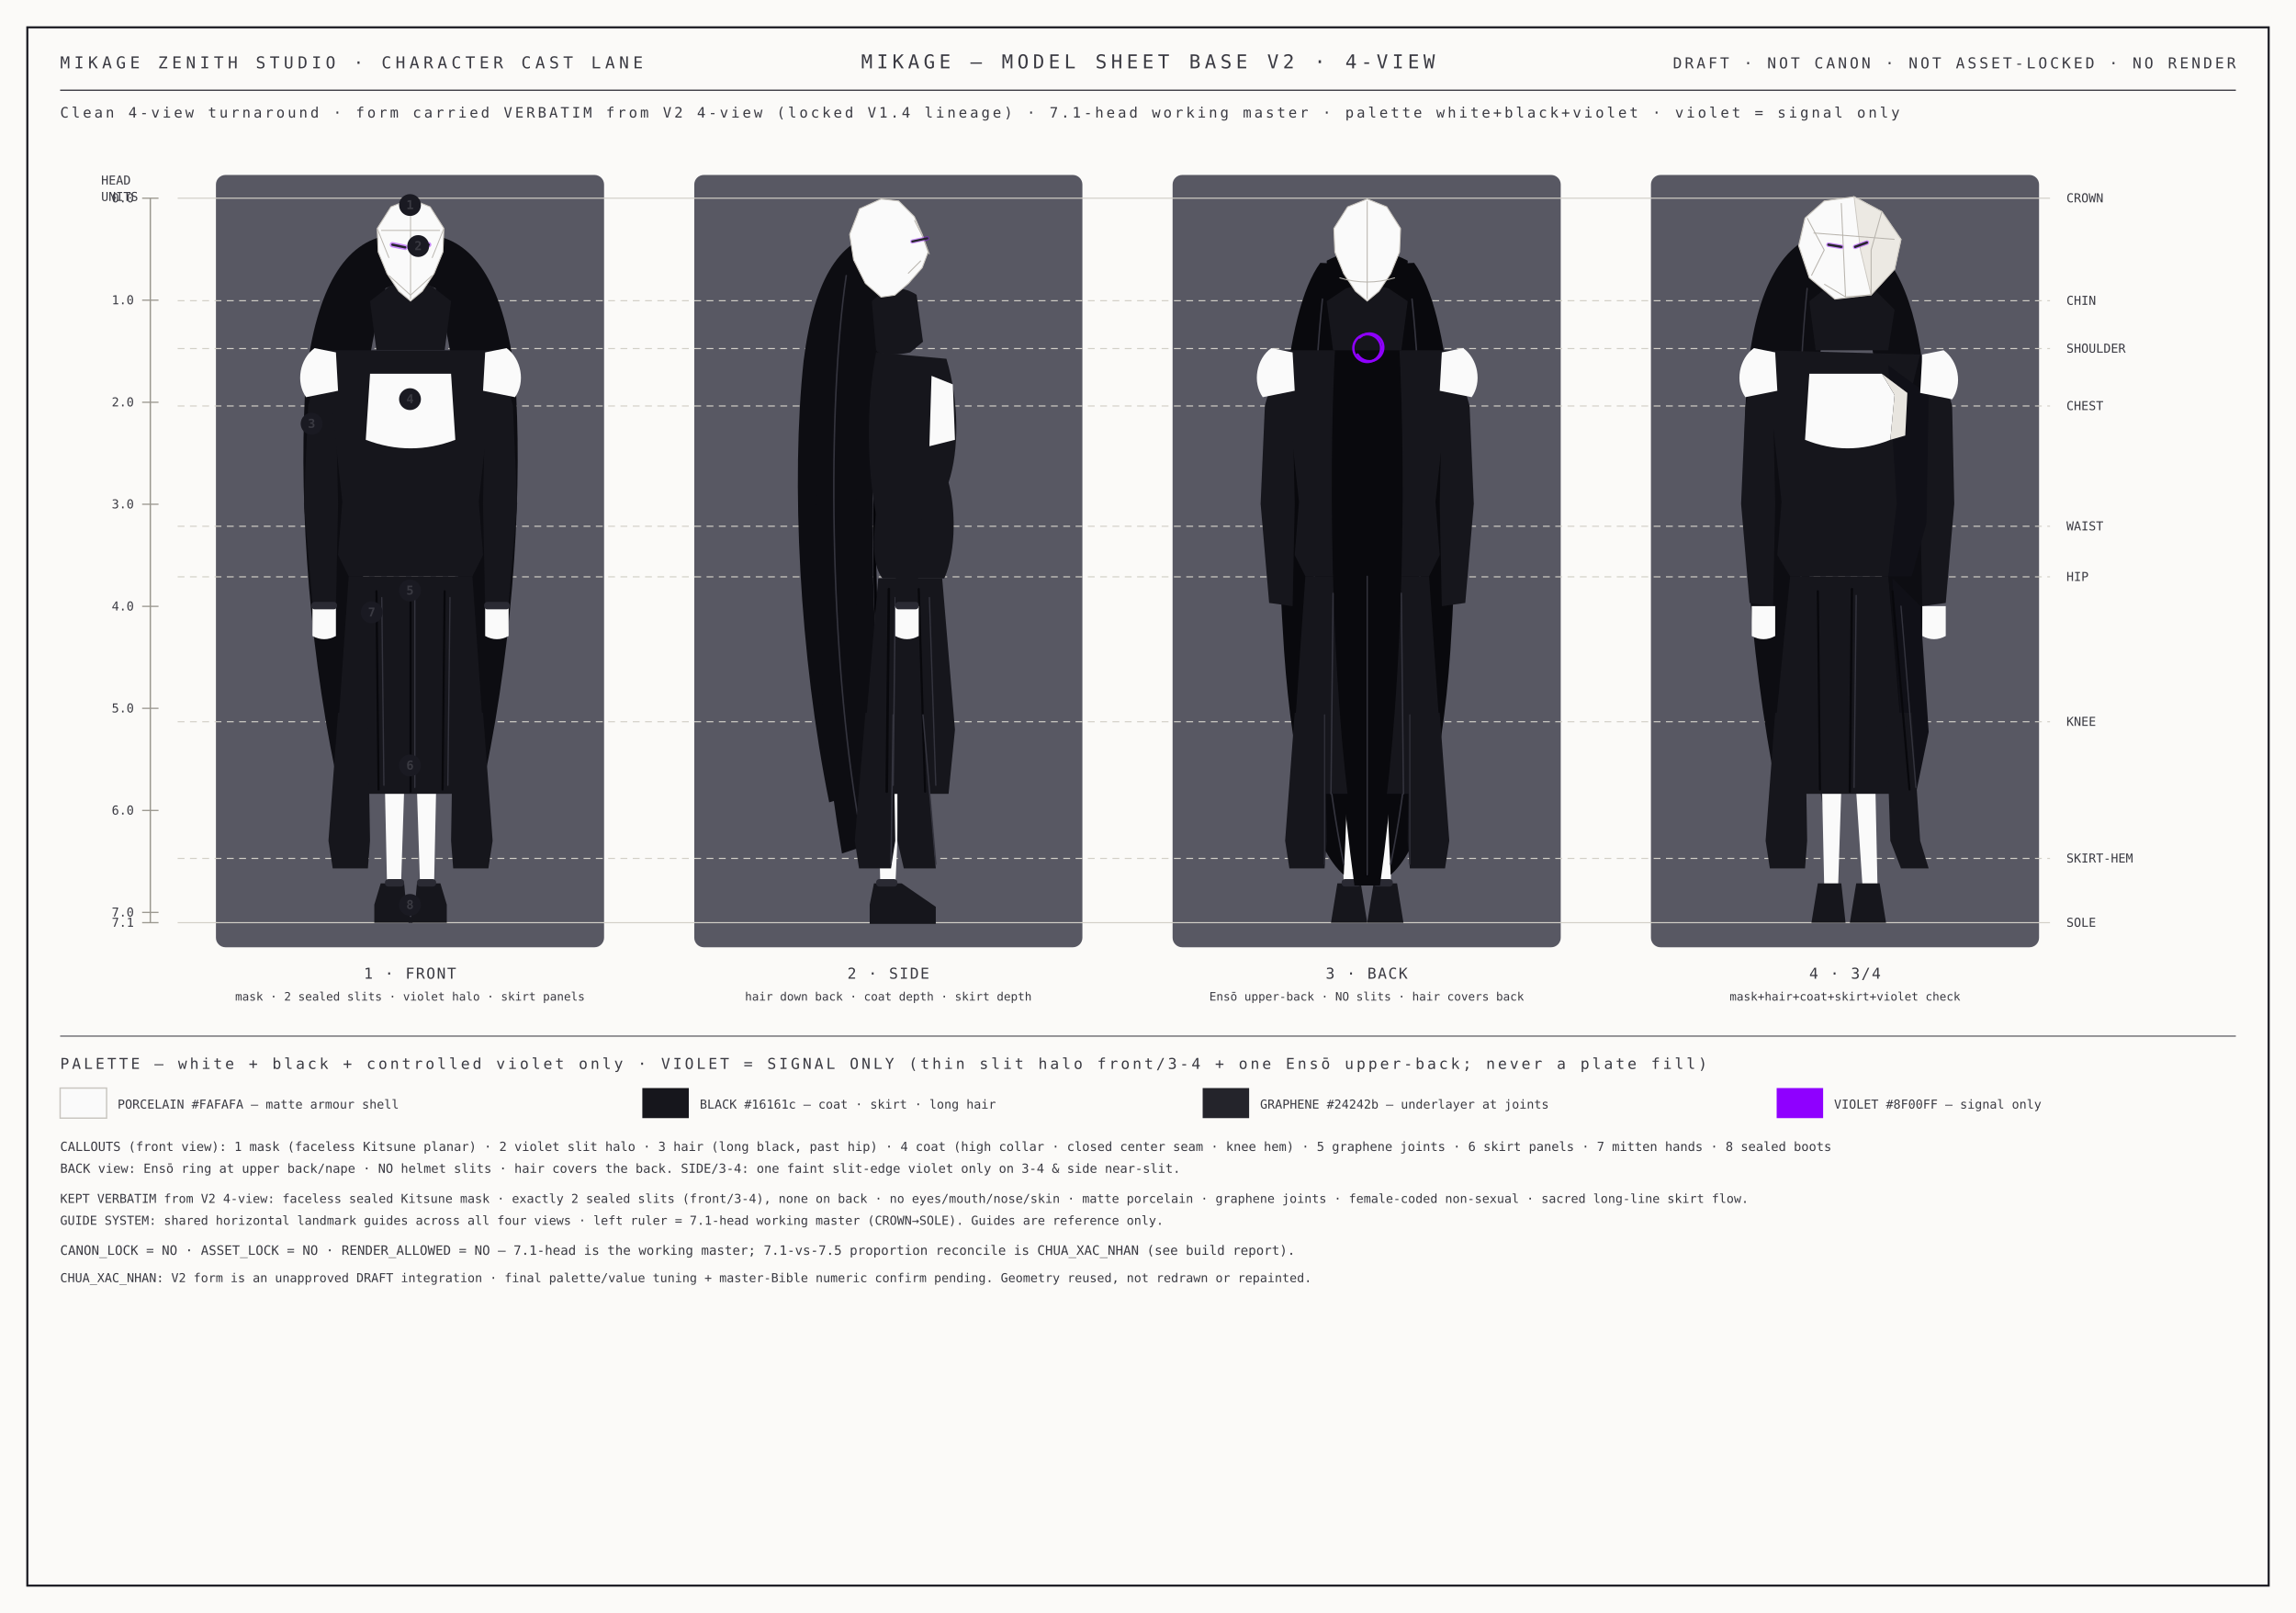
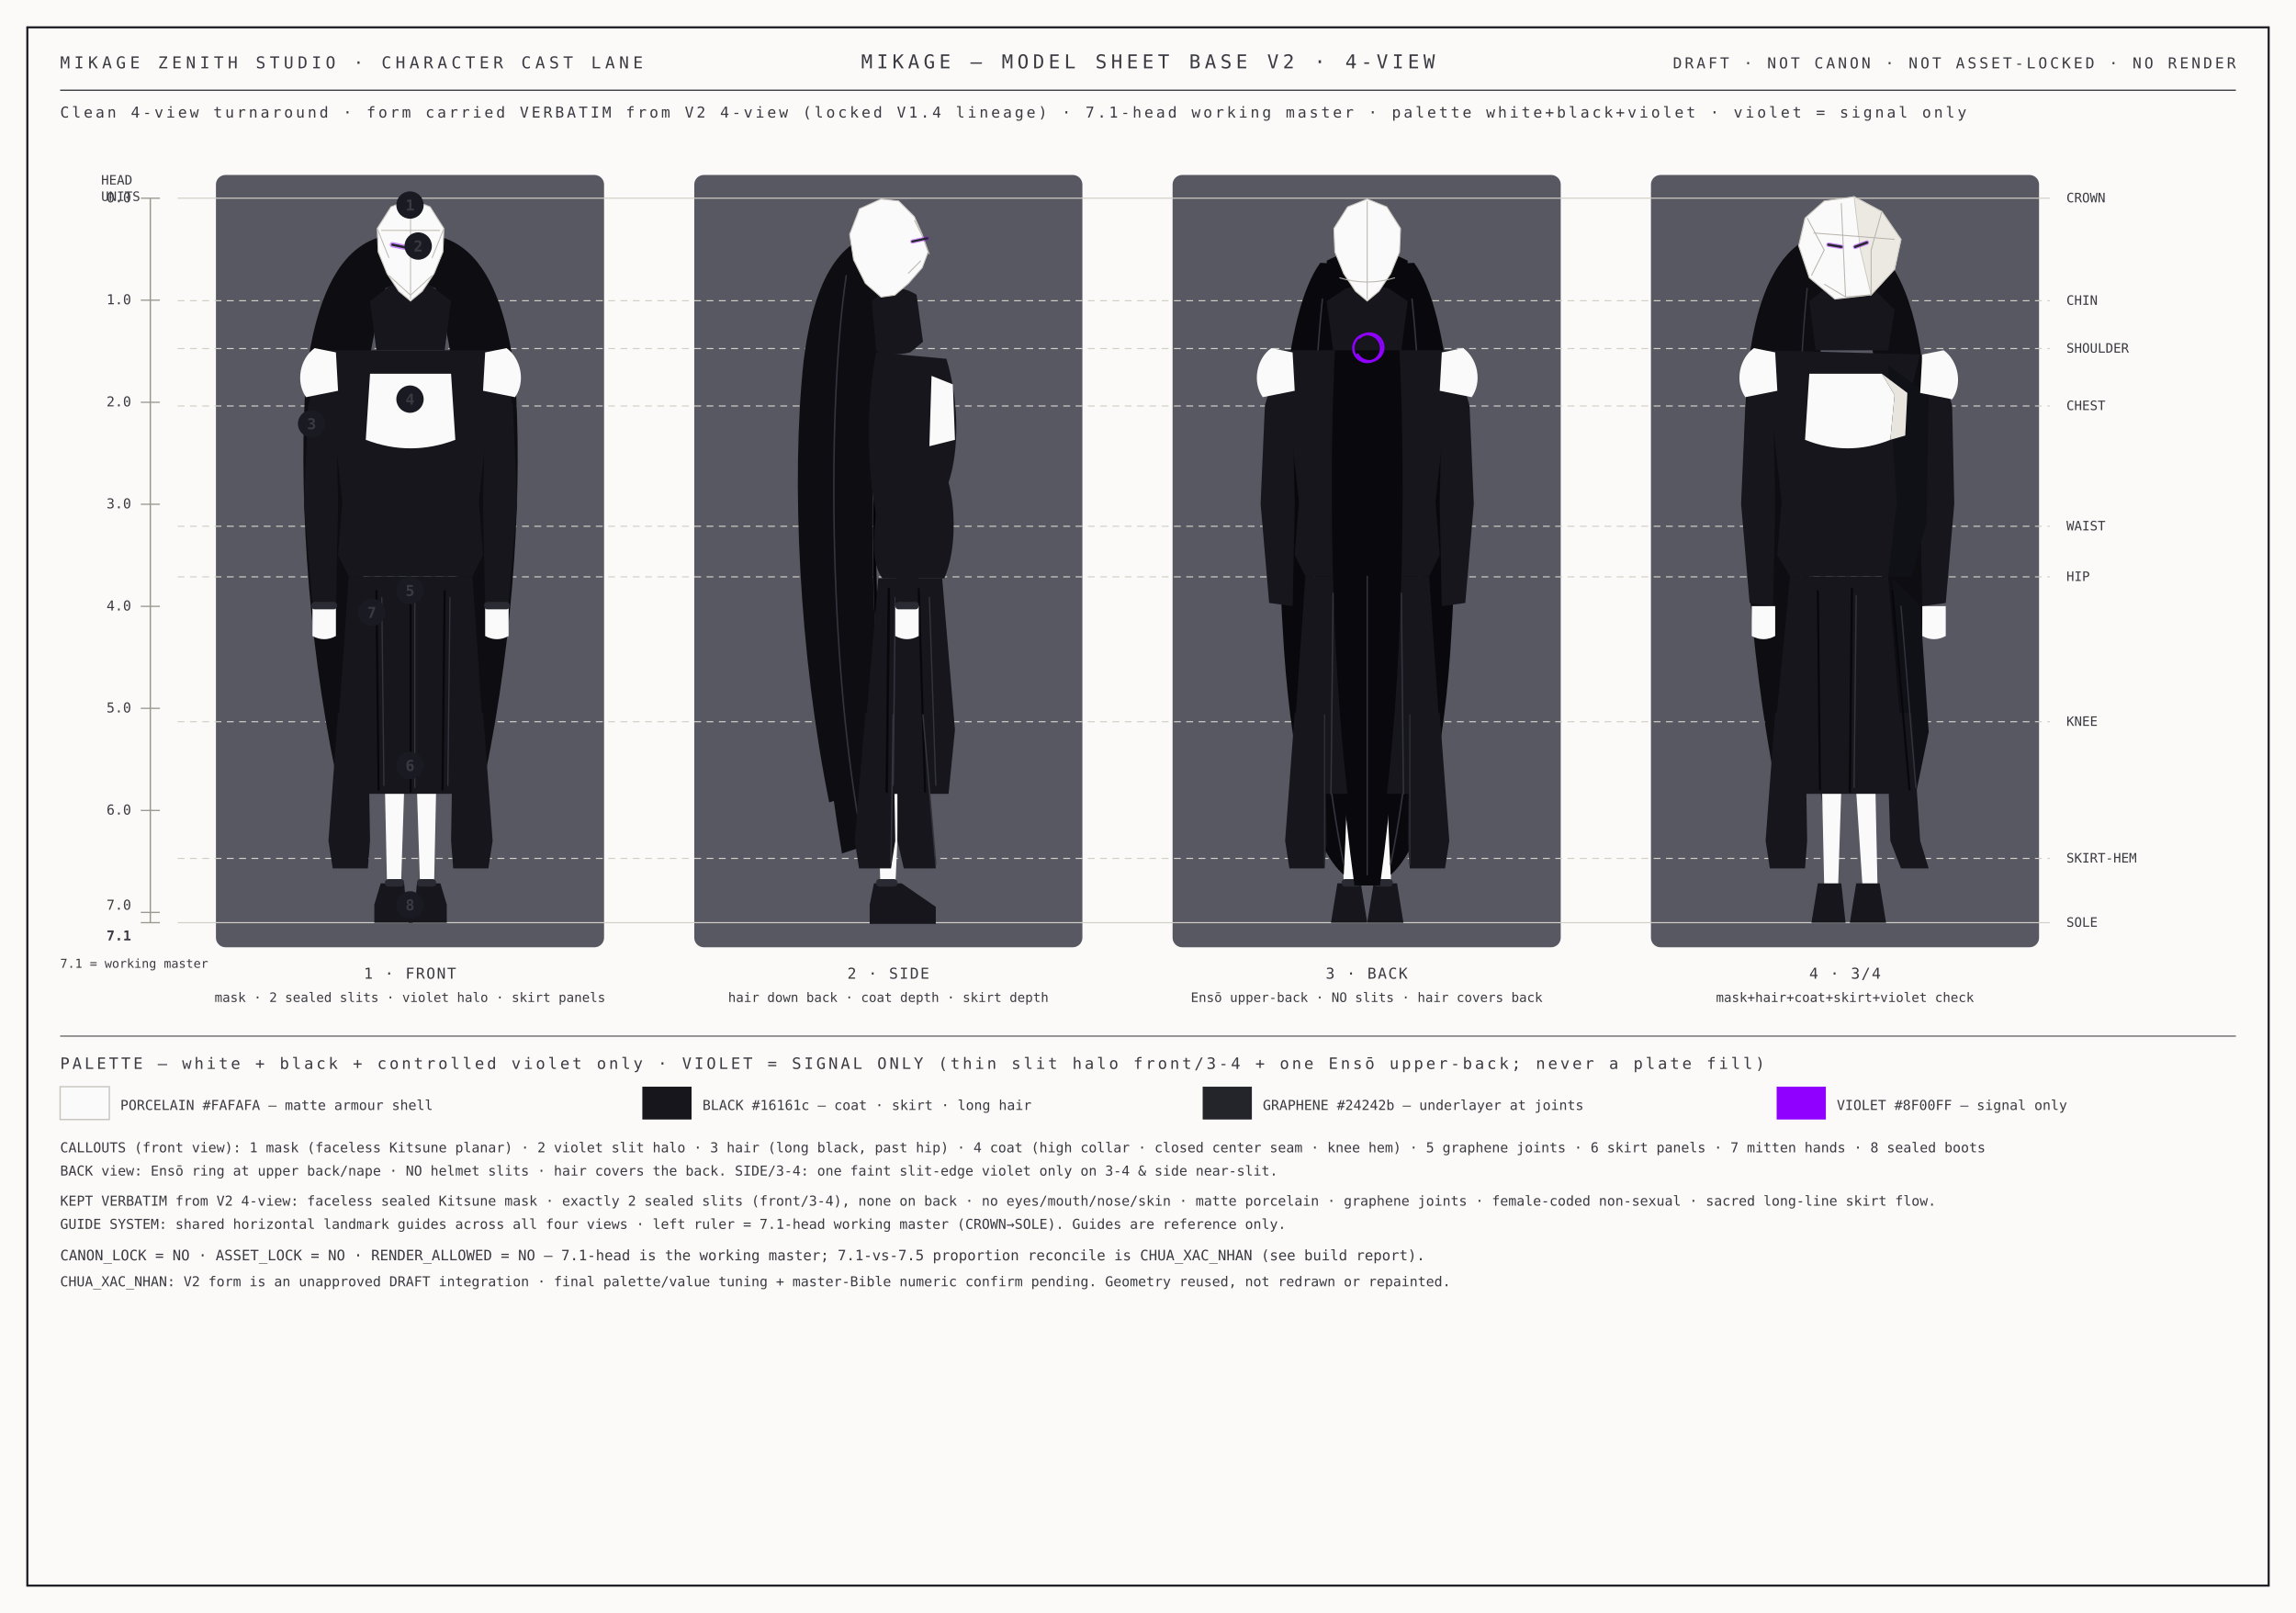
<svg xmlns="http://www.w3.org/2000/svg" viewBox="0 0 1680 1180" width="1680" height="1180" font-family="ui-monospace, 'Space Mono', monospace">
  <defs>
    <style>.mono{font-family:ui-monospace,'Space Mono',monospace;} text{fill:#3a3a42;}</style>
    <path id="helm" d="M0,-52 L20,-44 L34,-22 L33,2 L24,24 L12,42 L0,52 L-12,42 L-24,24 L-33,2 L-34,-22 L-20,-44 Z" />
    <g id="helmFacets" fill="none">
      <path d="M0,-46 L0,50" />
      <path d="M-30,-20 L30,-20" />
      <path d="M-34,-22 L-22,8" />
      <path d="M34,-22 L22,8" />
      <path d="M-22,26 L0,46" />
      <path d="M22,26 L0,46" />
    </g>
    <path id="helmP" d="M-8,-52 L10,-50 L26,-34 L34,-16 L40,2 L34,18 L20,34 L6,46 L-8,48 L-24,34 L-36,10 L-40,-16 L-30,-42 Z" />
    <g id="figFront">
      <g fill="#0d0d12">
        <path d="M410,200 C368,206 342,250 332,332 C325,430 332,572 360,706 L398,692 C384,560 380,428 388,344 C394,284 412,228 422,206 Z" />
        <path d="M450,200 C492,206 518,250 528,332 C535,430 528,572 500,706 L462,692 C476,560 480,428 472,344 C466,284 448,228 438,206 Z" />
        <path d="M402,190 Q430,178 458,190 L454,250 Q430,240 406,250 Z" />
      </g>
      <polygon points="406,720 424,720 421,812 408,812" fill="#fafafa" />
      <polygon points="454,720 436,720 439,812 452,812" fill="#fafafa" />
      <path d="M402,808 L424,808 L426,830 L432,845 L396,845 L396,828 Z" fill="#16161c" />
      <path d="M458,808 L436,808 L434,830 L428,845 L464,845 L464,828 Z" fill="#16161c" />
      <g fill="#2a2a33">
        <rect x="406" y="804" width="18" height="7" rx="3" />
        <rect x="436" y="804" width="18" height="7" rx="3" />
      </g>
      <g fill="#16161c">
        <path d="M348,310 L334,360 L330,452 L338,545 L360,548 L362,452 L360,360 L356,314 Z" />
        <path d="M512,310 L526,360 L530,452 L522,545 L500,548 L498,452 L500,360 L504,314 Z" />
        <path d="M348,308 L356,360 L366,450 L362,500 L372,520 L488,520 L498,500 L494,450 L504,360 L512,308 Z" />
        <path d="M372,520 L362,664 L366,724 L494,724 L498,664 L488,520 Z" />
        <path d="M362,648 L353,768 L357,794 L390,794 L392,768 L390,648 Z" />
        <path d="M498,648 L507,768 L503,794 L470,794 L468,768 L470,648 Z" />
      </g>
      <g fill="none" stroke-linecap="round">
        <path d="M398,534 L400,720" stroke="#08080c" stroke-width="2" />
        <path d="M430,532 L430,722" stroke="#08080c" stroke-width="2" />
        <path d="M462,534 L460,720" stroke="#08080c" stroke-width="2" />
        <path d="M403,540 L405,716" stroke="#34343e" stroke-width="1.2" />
        <path d="M434,538 L434,718" stroke="#34343e" stroke-width="1.2" />
        <path d="M467,540 L465,716" stroke="#34343e" stroke-width="1.2" />
      </g>
      <g fill="#fafafa">
        <path d="M392,330 L468,330 L472,392 Q430,408 388,392 Z" />
        <path d="M340,306 C326,316 322,338 332,352 L362,346 L360,310 Z" />
        <path d="M520,306 C534,316 538,338 528,352 L498,346 L500,310 Z" />
        <path d="M338,548 L360,548 L360,576 Q349,582 338,576 Z" />
        <path d="M522,548 L500,548 L500,576 Q511,582 522,576 Z" />
      </g>
      <g fill="#2a2a33">
        <rect x="337" y="544" width="24" height="7" rx="3" />
        <rect x="499" y="544" width="24" height="7" rx="3" />
      </g>
      <path d="M398,308 L392,262 L410,248 Q430,242 450,248 L468,262 L462,308 Z" fill="#16161c" />
      <use href="#helm" transform="translate(430,214) scale(0.92)" fill="#fafafa" stroke="#cbc7c0" stroke-width="1" />
      <use href="#helmFacets" transform="translate(430,214) scale(0.92)" stroke="#b8b4ad" stroke-width="0.9" />
      <g fill="none" stroke="#8F00FF" stroke-width="5" stroke-linecap="round" opacity="0.45">
        <path d="M413,209 L425,211.5" />
        <path d="M447,209 L435,211.5" />
      </g>
      <g fill="none" stroke="#26262c" stroke-width="2.2" stroke-linecap="round">
        <path d="M413,209 L425,211.5" />
        <path d="M447,209 L435,211.5" />
      </g>
    </g>
    <g id="figSide">
      <g fill="#0d0d12">
        <path d="M424,198 C386,202 360,238 350,318 C338,430 346,594 374,732 L428,716 C412,594 408,456 418,340 C424,274 438,222 448,202 Z" />
        <path d="M398,238 C366,294 356,438 370,610 C376,684 386,728 402,744 L430,718 C414,594 410,452 420,314 C424,270 430,242 436,224 Z" />
        <path d="M370,360 C354,462 360,628 386,780 L416,770 C398,628 394,482 404,354 Z" />
      </g>
      <g fill="none" stroke-linecap="round">
        <path d="M390,238 C372,360 374,592 402,752" stroke="#34343e" stroke-width="1.4" />
        <path d="M424,286 C412,430 414,600 432,708" stroke="#050509" stroke-width="3" />
      </g>
      <polygon points="420,724 440,724 436,812 422,812" fill="#fafafa" />
      <path d="M416,808 L442,808 L474,830 L474,846 L412,846 L412,828 Z" fill="#16161c" />
      <g fill="#2a2a33">
        <rect x="418" y="804" width="20" height="7" rx="3" />
      </g>
      <g fill="#16161c">
        <path d="M418,310 C408,362 410,422 418,462 C414,492 416,512 424,522 L482,522 C494,494 492,454 486,432 C496,402 496,356 484,316 Z" />
        <path d="M420,522 L408,664 L412,724 L486,724 L492,664 L480,522 Z" />
        <path d="M408,648 L398,768 L402,794 L432,794 L436,768 L434,648 Z" />
        <path d="M438,646 L438,768 L444,794 L474,794 L472,768 L462,646 Z" />
      </g>
      <g fill="none" stroke-linecap="round">
        <path d="M430,532 L428,722" stroke="#08080c" stroke-width="2.4" />
        <path d="M458,532 L464,722" stroke="#08080c" stroke-width="2" />
        <path d="M436,540 L434,716" stroke="#34343e" stroke-width="1.3" />
        <path d="M468,540 L474,716" stroke="#34343e" stroke-width="1.2" />
        <path d="M434,650 L432,790" stroke="#34343e" stroke-width="1.3" />
        <path d="M462,650 L474,790" stroke="#34343e" stroke-width="1.3" />
      </g>
      <path d="M448,316 L460,360 L462,452 L456,544 L436,548 L438,452 L440,360 L442,320 Z" fill="#16161c" />
      <path d="M436,548 L458,548 L458,576 Q447,582 436,576 Z" fill="#fafafa" />
      <g fill="#2a2a33">
        <rect x="436" y="544" width="22" height="7" rx="3" />
      </g>
      <path d="M470,332 L490,340 L492,392 L468,398 Z" fill="#fafafa" />
      <path d="M418,308 L414,262 L428,250 Q444,248 456,256 L462,300 L450,310 Q432,314 420,310 Z" fill="#16161c" />
      <use href="#helmP" transform="translate(430,214) scale(0.92)" fill="#fafafa" stroke="#cbc7c0" stroke-width="1" />
      <g fill="none" stroke="#b8b4ad" stroke-width="0.9">
        <path d="M454,186 L462,202 L468,218" />
        <path d="M448,236 L460,224" />
      </g>
      <path d="M452,206 L466,203" stroke="#8F00FF" stroke-width="4" opacity="0.4" stroke-linecap="round" />
      <path d="M452,206 L466,203" stroke="#26262c" stroke-width="2" stroke-linecap="round" />
    </g>
    <g id="figBack">
      <polygon points="406,720 424,720 421,812 408,812" fill="#fafafa" />
      <polygon points="454,720 436,720 439,812 452,812" fill="#fafafa" />
      <path d="M402,808 L424,808 L430,845 L396,845 Z" fill="#16161c" />
      <path d="M458,808 L436,808 L430,845 L464,845 Z" fill="#16161c" />
      <g fill="#2a2a33">
        <rect x="406" y="804" width="18" height="7" rx="3" />
        <rect x="436" y="804" width="18" height="7" rx="3" />
      </g>
      <g fill="#09090d">
        <path d="M386,226 C352,272 340,414 352,590 C360,704 380,776 408,800 C416,648 412,470 420,316 C422,270 424,240 426,228 Z" />
        <path d="M474,226 C508,272 520,414 508,590 C500,704 480,776 452,800 C444,648 448,470 440,316 C438,270 436,240 434,228 Z" />
        <path d="M392,224 Q430,204 468,224 L462,390 Q430,372 398,390 Z" />
        <path d="M402,360 C392,476 396,650 418,810 L442,810 C464,650 468,476 458,360 Q430,344 402,360 Z" />
      </g>
      <g fill="none" stroke-linecap="round">
        <path d="M388,260 C372,410 378,646 408,790" stroke="#34343e" stroke-width="1.4" />
        <path d="M472,260 C488,410 482,646 452,790" stroke="#34343e" stroke-width="1.4" />
        <path d="M430,318 L430,800" stroke="#050509" stroke-width="3" />
      </g>
      <g fill="#16161c">
        <path d="M348,310 L334,360 L330,452 L338,545 L360,548 L362,452 L360,360 L356,314 Z" />
        <path d="M512,310 L526,360 L530,452 L522,545 L500,548 L498,452 L500,360 L504,314 Z" />
        <path d="M348,308 L356,360 L366,450 L362,500 L372,520 L488,520 L498,500 L494,450 L504,360 L512,308 Z" />
        <path d="M372,520 L362,664 L366,724 L494,724 L498,664 L488,520 Z" />
        <path d="M362,648 L353,768 L357,794 L390,794 L392,768 L390,648 Z" />
        <path d="M498,648 L507,768 L503,794 L470,794 L468,768 L470,648 Z" />
      </g>
      <g fill="#09090d">
        <path d="M402,270 C392,410 396,622 416,758 L430,802 L444,758 C464,622 468,410 458,270 Q430,252 402,270 Z" />
      </g>
      <g fill="none" stroke-linecap="round">
        <path d="M398,536 L396,724" stroke="#34343e" stroke-width="1.3" />
        <path d="M430,520 L430,800" stroke="#34343e" stroke-width="1.2" />
        <path d="M462,536 L464,724" stroke="#34343e" stroke-width="1.3" />
        <path d="M390,650 L390,790" stroke="#2f2f38" stroke-width="1.2" />
        <path d="M470,650 L470,790" stroke="#2f2f38" stroke-width="1.2" />
      </g>
      <g fill="#fafafa">
        <path d="M340,306 C326,316 322,338 332,352 L362,346 L360,310 Z" />
        <path d="M520,306 C534,316 538,338 528,352 L498,346 L500,310 Z" />
      </g>
      <path d="M398,308 L392,262 L410,250 Q430,244 450,250 L468,262 L462,308 Z" fill="#16161c" />
      <use href="#helm" transform="translate(430,214) scale(0.92)" fill="#fafafa" stroke="#cbc7c0" stroke-width="1" />
      <g fill="none" stroke="#b8b4ad" stroke-width="0.9">
        <path d="M430,168 L430,260" />
        <path d="M404,240 Q430,248 456,240" />
      </g>
      <circle cx="430" cy="306" r="13" fill="none" stroke="#8F00FF" stroke-width="2.2" />
      <path d="M423,296 A13 13 0 1 1 421,312" fill="none" stroke="#8F00FF" stroke-width="2.2" stroke-linecap="round" />
    </g>
    <g id="fig34">
      <g fill="#0d0d12">
        <path d="M412,198 C372,204 346,248 338,330 C330,432 338,584 366,724 L408,708 C394,572 392,438 402,342 C408,284 424,230 438,204 Z" />
        <path d="M442,202 C474,214 496,258 504,336 C512,450 504,600 484,726 L454,710 C466,574 468,438 460,344 C454,286 442,238 432,208 Z" />
        <path d="M402,194 Q432,178 464,194 L458,258 Q430,244 406,258 Z" />
      </g>
      <path d="M394,250 C380,388 384,598 412,752" fill="none" stroke="#34343e" stroke-width="1.3" stroke-linecap="round" />
      <polygon points="408,720 426,720 423,812 410,812" fill="#fafafa" />
      <polygon points="458,718 440,722 446,812 460,812" fill="#fafafa" />
      <path d="M404,808 L426,808 L430,845 L398,845 Z" fill="#16161c" />
      <path d="M462,808 L440,808 L434,845 L468,845 Z" fill="#16161c" />
      <g fill="#16161c">
        <path d="M350,310 L336,360 L332,452 L340,545 L362,548 L364,452 L362,360 L358,314 Z" />
        <path d="M516,312 L530,360 L532,452 L524,545 L502,548 L500,452 L504,362 L508,316 Z" />
        <path d="M354,308 L360,360 L370,450 L366,500 L378,520 L470,520 L482,500 L480,450 L488,360 L500,312 Z" />
        <path d="M470,322 L508,350 L506,470 L492,520 L470,520 L478,452 Z" fill="#101017" />
        <path d="M378,520 L364,664 L368,724 L474,724 L482,664 L470,520 Z" />
        <path d="M474,522 L500,548 L508,666 L496,724 L474,724 L482,664 Z" fill="#101017" />
        <path d="M364,648 L355,768 L359,794 L392,794 L394,768 L392,648 Z" />
        <path d="M468,648 L472,768 L482,794 L508,794 L500,768 L492,648 Z" />
      </g>
      <g fill="none" stroke-linecap="round">
        <path d="M404,534 L406,720" stroke="#08080c" stroke-width="2" />
        <path d="M436,532 L434,722" stroke="#08080c" stroke-width="2.2" />
        <path d="M474,534 L490,720" stroke="#08080c" stroke-width="2" />
        <path d="M440,538 L438,718" stroke="#34343e" stroke-width="1.2" />
        <path d="M482,548 L496,718" stroke="#34343e" stroke-width="1.2" />
      </g>
      <g fill="#fafafa">
        <path d="M396,330 L464,330 L476,350 L472,392 Q432,408 392,392 Z" />
        <path d="M464,330 L488,348 L486,388 L472,392 L476,350 Z" fill="#e8e5df" />
        <path d="M344,306 C330,316 326,338 336,352 L366,346 L364,310 Z" />
        <path d="M522,308 C536,318 540,340 530,354 L500,348 L502,312 Z" />
        <path d="M342,548 L364,548 L364,576 Q353,582 342,576 Z" />
        <path d="M524,548 L502,548 L502,576 Q513,582 524,576 Z" />
      </g>
      <path d="M402,308 L396,262 L414,248 Q436,242 456,250 L476,270 L470,308 Z" fill="#16161c" />
      <path d="M410,168 L438,164 L464,178 L482,204 L476,232 L454,256 L420,260 L396,240 L386,210 L392,184 Z" fill="#fafafa" stroke="#cbc7c0" stroke-width="1" />
      <path d="M438,164 L464,178 L482,204 L476,232 L454,256 L444,214 Z" fill="#ece9e3" stroke="#cbc7c0" stroke-width="0.8" />
      <g fill="none" stroke="#b8b4ad" stroke-width="0.9">
        <path d="M426,170 L430,258" />
        <path d="M400,198 L476,204" />
        <path d="M394,184 L410,214 L398,238" />
        <path d="M464,178 L454,214 L454,256" />
        <path d="M410,246 L430,258 L454,256" />
      </g>
      <g fill="none" stroke="#8F00FF" stroke-width="4.2" stroke-linecap="round" opacity="0.45">
        <path d="M414,209 L426,211" />
        <path d="M450,207 L439,211" />
      </g>
      <g fill="none" stroke="#26262c" stroke-width="2.2" stroke-linecap="round">
        <path d="M414,209 L426,211" />
        <path d="M450,207 L439,211" />
      </g>
    </g>
  </defs>
  <rect width="1680" height="1180" fill="#fbfaf8" />
  <rect x="20" y="20" width="1640" height="1140" fill="none" stroke="#1a1a22" stroke-width="1.5" />
  <text class="mono" x="44" y="50" font-size="12" letter-spacing="3" fill="#3a3a42">MIKAGE ZENITH STUDIO  ·  CHARACTER CAST LANE</text>
  <text class="mono" x="840" y="50" font-size="14" letter-spacing="3" text-anchor="middle" fill="#1a1a22">MIKAGE — MODEL SHEET BASE V2 · 4-VIEW</text>
  <text class="mono" x="1636" y="50" font-size="11" letter-spacing="2" text-anchor="end" fill="#b03a2e">DRAFT · NOT CANON · NOT ASSET-LOCKED · NO RENDER</text>
  <line x1="44" y1="66" x2="1636" y2="66" stroke="#1a1a22" stroke-width="0.8" />
-   <text class="mono" x="44" y="86" font-size="10.5" letter-spacing="2" fill="#6a6a74">Clean 4-view turnaround · form carried VERBATIM from V2 4-view (locked V1.4 lineage) · 7.1-head working master · palette white+black+violet · violet = signal only</text>
+   <text class="mono" x="44" y="86" font-size="11" letter-spacing="2" fill="#6a6a74">Clean 4-view turnaround · form carried VERBATIM from V2 4-view (locked V1.4 lineage) · 7.1-head working master · palette white+black+violet · violet = signal only</text>
  <g>
    <rect x="158" y="128" width="284" height="565" rx="7" fill="#585863" />
    <rect x="508" y="128" width="284" height="565" rx="7" fill="#585863" />
    <rect x="858" y="128" width="284" height="565" rx="7" fill="#585863" />
    <rect x="1208" y="128" width="284" height="565" rx="7" fill="#585863" />
  </g>
-   <g class="mono" font-size="9">
+   <g class="mono" font-size="9.5">
    <line x1="130" y1="145" x2="1500" y2="145" stroke="#d2cfc7" stroke-width="0.8" />
    <text x="1512" y="148" fill="#6a6a74">CROWN</text>
    <line x1="130" y1="220" x2="1500" y2="220" stroke="#d2cfc7" stroke-width="0.8" stroke-dasharray="5 4" />
    <text x="1512" y="223" fill="#6a6a74">CHIN</text>
    <line x1="130" y1="255" x2="1500" y2="255" stroke="#d2cfc7" stroke-width="0.8" stroke-dasharray="5 4" />
    <text x="1512" y="258" fill="#6a6a74">SHOULDER</text>
    <line x1="130" y1="297" x2="1500" y2="297" stroke="#d2cfc7" stroke-width="0.8" stroke-dasharray="5 4" />
    <text x="1512" y="300" fill="#6a6a74">CHEST</text>
    <line x1="130" y1="385" x2="1500" y2="385" stroke="#d2cfc7" stroke-width="0.8" stroke-dasharray="5 4" />
    <text x="1512" y="388" fill="#6a6a74">WAIST</text>
    <line x1="130" y1="422" x2="1500" y2="422" stroke="#d2cfc7" stroke-width="0.8" stroke-dasharray="5 4" />
    <text x="1512" y="425" fill="#6a6a74">HIP</text>
    <line x1="130" y1="528" x2="1500" y2="528" stroke="#d2cfc7" stroke-width="0.8" stroke-dasharray="5 4" />
    <text x="1512" y="531" fill="#6a6a74">KNEE</text>
    <line x1="130" y1="628" x2="1500" y2="628" stroke="#d2cfc7" stroke-width="0.8" stroke-dasharray="5 4" />
    <text x="1512" y="631" fill="#6a6a74">SKIRT-HEM</text>
    <line x1="130" y1="675" x2="1500" y2="675" stroke="#d2cfc7" stroke-width="0.8" />
    <text x="1512" y="678" fill="#6a6a74">SOLE</text>
  </g>
-   <g class="mono" font-size="9" fill="#9a9790">
+   <g class="mono" font-size="10" fill="#9a9790">
    <line x1="110" y1="145" x2="110" y2="675" stroke="#9a978f" stroke-width="1" />
-     <line x1="104" y1="145.0" x2="116" y2="145.0" stroke="#9a978f" stroke-width="0.9" />
-     <text x="98" y="148.0" text-anchor="end">0.0</text>
-     <line x1="104" y1="219.6" x2="116" y2="219.6" stroke="#9a978f" stroke-width="0.9" />
-     <text x="98" y="222.6" text-anchor="end">1.0</text>
-     <line x1="104" y1="294.3" x2="116" y2="294.3" stroke="#9a978f" stroke-width="0.9" />
-     <text x="98" y="297.3" text-anchor="end">2.0</text>
-     <line x1="104" y1="368.9" x2="116" y2="368.9" stroke="#9a978f" stroke-width="0.9" />
-     <text x="98" y="371.9" text-anchor="end">3.0</text>
-     <line x1="104" y1="443.6" x2="116" y2="443.6" stroke="#9a978f" stroke-width="0.9" />
-     <text x="98" y="446.6" text-anchor="end">4.0</text>
-     <line x1="104" y1="518.2" x2="116" y2="518.2" stroke="#9a978f" stroke-width="0.9" />
-     <text x="98" y="521.2" text-anchor="end">5.0</text>
-     <line x1="104" y1="592.9" x2="116" y2="592.9" stroke="#9a978f" stroke-width="0.9" />
-     <text x="98" y="595.9" text-anchor="end">6.0</text>
-     <line x1="104" y1="667.5" x2="116" y2="667.5" stroke="#9a978f" stroke-width="0.9" />
-     <text x="98" y="670.5" text-anchor="end">7.0</text>
-     <line x1="104" y1="675.0" x2="116" y2="675.0" stroke="#9a978f" stroke-width="0.9" />
-     <text x="98" y="678.0" text-anchor="end">7.1</text>
-     <text x="74" y="135" fill="#6a6a74" font-size="9">HEAD</text>
-     <text x="74" y="147" fill="#6a6a74" font-size="9">UNITS</text>
+     <line x1="103" y1="145.0" x2="117" y2="145.0" stroke="#9a978f" stroke-width="0.9" />
+     <text x="96" y="148.0" text-anchor="end">0.0</text>
+     <line x1="103" y1="219.6" x2="117" y2="219.6" stroke="#9a978f" stroke-width="0.9" />
+     <text x="96" y="222.6" text-anchor="end">1.0</text>
+     <line x1="103" y1="294.3" x2="117" y2="294.3" stroke="#9a978f" stroke-width="0.9" />
+     <text x="96" y="297.3" text-anchor="end">2.0</text>
+     <line x1="103" y1="368.9" x2="117" y2="368.9" stroke="#9a978f" stroke-width="0.9" />
+     <text x="96" y="371.9" text-anchor="end">3.0</text>
+     <line x1="103" y1="443.6" x2="117" y2="443.6" stroke="#9a978f" stroke-width="0.9" />
+     <text x="96" y="446.6" text-anchor="end">4.0</text>
+     <line x1="103" y1="518.2" x2="117" y2="518.2" stroke="#9a978f" stroke-width="0.9" />
+     <text x="96" y="521.2" text-anchor="end">5.0</text>
+     <line x1="103" y1="592.9" x2="117" y2="592.9" stroke="#9a978f" stroke-width="0.9" />
+     <text x="96" y="595.9" text-anchor="end">6.0</text>
+     <line x1="103" y1="667.5" x2="117" y2="667.5" stroke="#9a978f" stroke-width="0.9" />
+     <text x="96" y="665.5" text-anchor="end">7.0</text>
+     <line x1="103" y1="675.0" x2="117" y2="675.0" stroke="#9a978f" stroke-width="0.9" />
+     <text x="96" y="688.0" text-anchor="end" font-weight="bold" fill="#6a6a74">7.1</text>
+     <text x="74" y="135" fill="#6a6a74" font-size="9.5">HEAD</text>
+     <text x="74" y="147" fill="#6a6a74" font-size="9.5">UNITS</text>
+     <text x="44" y="708" fill="#9a9790" font-size="9">7.1 = working master</text>
  </g>
  <use href="#figFront" transform="translate(-35,16) scale(0.78)" />
  <use href="#figSide" transform="translate(315,16) scale(0.78)" />
  <use href="#figBack" transform="translate(665,16) scale(0.78)" />
  <use href="#fig34" transform="translate(1015,16) scale(0.78)" />
-   <g class="mono" font-size="9" font-weight="bold">
-     <circle cx="300" cy="150" r="8" fill="#1a1a22" />
-     <text x="300" y="153" text-anchor="middle" fill="#fafafa">1</text>
-     <circle cx="306" cy="180" r="8" fill="#1a1a22" />
-     <text x="306" y="183" text-anchor="middle" fill="#fafafa">2</text>
-     <circle cx="228" cy="310" r="8" fill="#1a1a22" />
-     <text x="228" y="313" text-anchor="middle" fill="#fafafa">3</text>
-     <circle cx="300" cy="292" r="8" fill="#1a1a22" />
-     <text x="300" y="295" text-anchor="middle" fill="#fafafa">4</text>
-     <circle cx="300" cy="432" r="8" fill="#1a1a22" />
-     <text x="300" y="435" text-anchor="middle" fill="#fafafa">5</text>
-     <circle cx="300" cy="560" r="8" fill="#1a1a22" />
-     <text x="300" y="563" text-anchor="middle" fill="#fafafa">6</text>
-     <circle cx="272" cy="448" r="8" fill="#1a1a22" />
-     <text x="272" y="451" text-anchor="middle" fill="#fafafa">7</text>
-     <circle cx="300" cy="662" r="8" fill="#1a1a22" />
-     <text x="300" y="665" text-anchor="middle" fill="#fafafa">8</text>
+   <g class="mono" font-size="11" font-weight="bold">
+     <circle cx="300" cy="150" r="10" fill="#1a1a22" />
+     <text x="300" y="154" text-anchor="middle" fill="#fafafa">1</text>
+     <circle cx="306" cy="180" r="10" fill="#1a1a22" />
+     <text x="306" y="184" text-anchor="middle" fill="#fafafa">2</text>
+     <circle cx="228" cy="310" r="10" fill="#1a1a22" />
+     <text x="228" y="314" text-anchor="middle" fill="#fafafa">3</text>
+     <circle cx="300" cy="292" r="10" fill="#1a1a22" />
+     <text x="300" y="296" text-anchor="middle" fill="#fafafa">4</text>
+     <circle cx="300" cy="432" r="10" fill="#1a1a22" />
+     <text x="300" y="436" text-anchor="middle" fill="#fafafa">5</text>
+     <circle cx="300" cy="560" r="10" fill="#1a1a22" />
+     <text x="300" y="564" text-anchor="middle" fill="#fafafa">6</text>
+     <circle cx="272" cy="448" r="10" fill="#1a1a22" />
+     <text x="272" y="452" text-anchor="middle" fill="#fafafa">7</text>
+     <circle cx="300" cy="662" r="10" fill="#1a1a22" />
+     <text x="300" y="666" text-anchor="middle" fill="#fafafa">8</text>
  </g>
  <g class="mono" font-size="11" letter-spacing="1" text-anchor="middle" fill="#1a1a22">
    <text x="300" y="716">1 · FRONT</text>
    <text x="650" y="716">2 · SIDE</text>
    <text x="1000" y="716">3 · BACK</text>
    <text x="1350" y="716">4 · 3/4</text>
  </g>
-   <g class="mono" font-size="8.5" text-anchor="middle" fill="#6a6a74">
-     <text x="300" y="732">mask · 2 sealed slits · violet halo · skirt panels</text>
-     <text x="650" y="732">hair down back · coat depth · skirt depth</text>
-     <text x="1000" y="732">Ensō upper-back · NO slits · hair covers back</text>
-     <text x="1350" y="732">mask+hair+coat+skirt+violet check</text>
+   <g class="mono" font-size="9.5" text-anchor="middle" fill="#6a6a74">
+     <text x="300" y="733">mask · 2 sealed slits · violet halo · skirt panels</text>
+     <text x="650" y="733">hair down back · coat depth · skirt depth</text>
+     <text x="1000" y="733">Ensō upper-back · NO slits · hair covers back</text>
+     <text x="1350" y="733">mask+hair+coat+skirt+violet check</text>
  </g>
  <line x1="44" y1="758" x2="1636" y2="758" stroke="#1a1a22" stroke-width="0.6" />
-   <text class="mono" x="44" y="782" font-size="11" letter-spacing="2" fill="#1a1a22">PALETTE — white + black + controlled violet only · VIOLET = SIGNAL ONLY (thin slit halo front/3-4 + one Ensō upper-back; never a plate fill)</text>
+   <text class="mono" x="44" y="782" font-size="11.5" letter-spacing="2" fill="#1a1a22">PALETTE — white + black + controlled violet only · VIOLET = SIGNAL ONLY (thin slit halo front/3-4 + one Ensō upper-back; never a plate fill)</text>
  <g class="mono">
-     <rect x="44" y="796" width="34" height="22" fill="#fafafa" stroke="#c9c6c0" />
-     <text x="86" y="811" font-size="9" fill="#1a1a22">PORCELAIN #FAFAFA — matte armour shell</text>
-     <rect x="470" y="796" width="34" height="22" fill="#16161c" />
-     <text x="512" y="811" font-size="9" fill="#1a1a22">BLACK #16161c — coat · skirt · long hair</text>
-     <rect x="880" y="796" width="34" height="22" fill="#24242b" />
-     <text x="922" y="811" font-size="9" fill="#1a1a22">GRAPHENE #24242b — underlayer at joints</text>
-     <rect x="1300" y="796" width="34" height="22" fill="#8F00FF" />
-     <text x="1342" y="811" font-size="9" fill="#1a1a22">VIOLET #8F00FF — signal only</text>
-   </g>
-   <text class="mono" x="44" y="842" font-size="9.2" fill="#3a3a42">CALLOUTS (front view): 1 mask (faceless Kitsune planar) · 2 violet slit halo · 3 hair (long black, past hip) · 4 coat (high collar · closed center seam · knee hem) · 5 graphene joints · 6 skirt panels · 7 mitten hands · 8 sealed boots</text>
-   <text class="mono" x="44" y="858" font-size="9.2" fill="#3a3a42">BACK view: Ensō ring at upper back/nape · NO helmet slits · hair covers the back. SIDE/3-4: one faint slit-edge violet only on 3-4 &amp; side near-slit.</text>
-   <text class="mono" x="44" y="880" font-size="9" fill="#6a6a74">KEPT VERBATIM from V2 4-view: faceless sealed Kitsune mask · exactly 2 sealed slits (front/3-4), none on back · no eyes/mouth/nose/skin · matte porcelain · graphene joints · female-coded non-sexual · sacred long-line skirt flow.</text>
-   <text class="mono" x="44" y="896" font-size="9" fill="#6a6a74">GUIDE SYSTEM: shared horizontal landmark guides across all four views · left ruler = 7.1-head working master (CROWN→SOLE). Guides are reference only.</text>
-   <text class="mono" x="44" y="918" font-size="9.5" fill="#b03a2e">CANON_LOCK = NO · ASSET_LOCK = NO · RENDER_ALLOWED = NO — 7.1-head is the working master; 7.1-vs-7.5 proportion reconcile is CHUA_XAC_NHAN (see build report).</text>
-   <text class="mono" x="44" y="938" font-size="9" fill="#9a9790">CHUA_XAC_NHAN: V2 form is an unapproved DRAFT integration · final palette/value tuning + master-Bible numeric confirm pending. Geometry reused, not redrawn or repainted.</text>
+     <rect x="44" y="795" width="36" height="24" fill="#fafafa" stroke="#c9c6c0" />
+     <text x="88" y="812" font-size="10" fill="#1a1a22">PORCELAIN #FAFAFA — matte armour shell</text>
+     <rect x="470" y="795" width="36" height="24" fill="#16161c" />
+     <text x="514" y="812" font-size="10" fill="#1a1a22">BLACK #16161c — coat · skirt · long hair</text>
+     <rect x="880" y="795" width="36" height="24" fill="#24242b" />
+     <text x="924" y="812" font-size="10" fill="#1a1a22">GRAPHENE #24242b — underlayer at joints</text>
+     <rect x="1300" y="795" width="36" height="24" fill="#8F00FF" />
+     <text x="1344" y="812" font-size="10" fill="#1a1a22">VIOLET #8F00FF — signal only</text>
+   </g>
+   <text class="mono" x="44" y="843" font-size="10" fill="#3a3a42">CALLOUTS (front view): 1 mask (faceless Kitsune planar) · 2 violet slit halo · 3 hair (long black, past hip) · 4 coat (high collar · closed center seam · knee hem) · 5 graphene joints · 6 skirt panels · 7 mitten hands · 8 sealed boots</text>
+   <text class="mono" x="44" y="860" font-size="10" fill="#3a3a42">BACK view: Ensō ring at upper back/nape · NO helmet slits · hair covers the back. SIDE/3-4: one faint slit-edge violet only on 3-4 &amp; side near-slit.</text>
+   <text class="mono" x="44" y="882" font-size="10" fill="#6a6a74">KEPT VERBATIM from V2 4-view: faceless sealed Kitsune mask · exactly 2 sealed slits (front/3-4), none on back · no eyes/mouth/nose/skin · matte porcelain · graphene joints · female-coded non-sexual · sacred long-line skirt flow.</text>
+   <text class="mono" x="44" y="899" font-size="10" fill="#6a6a74">GUIDE SYSTEM: shared horizontal landmark guides across all four views · left ruler = 7.1-head working master (CROWN→SOLE). Guides are reference only.</text>
+   <text class="mono" x="44" y="922" font-size="10.5" fill="#b03a2e">CANON_LOCK = NO · ASSET_LOCK = NO · RENDER_ALLOWED = NO — 7.1-head is the working master; 7.1-vs-7.5 proportion reconcile is CHUA_XAC_NHAN (see build report).</text>
+   <text class="mono" x="44" y="941" font-size="10" fill="#9a9790">CHUA_XAC_NHAN: V2 form is an unapproved DRAFT integration · final palette/value tuning + master-Bible numeric confirm pending. Geometry reused, not redrawn or repainted.</text>
</svg>
